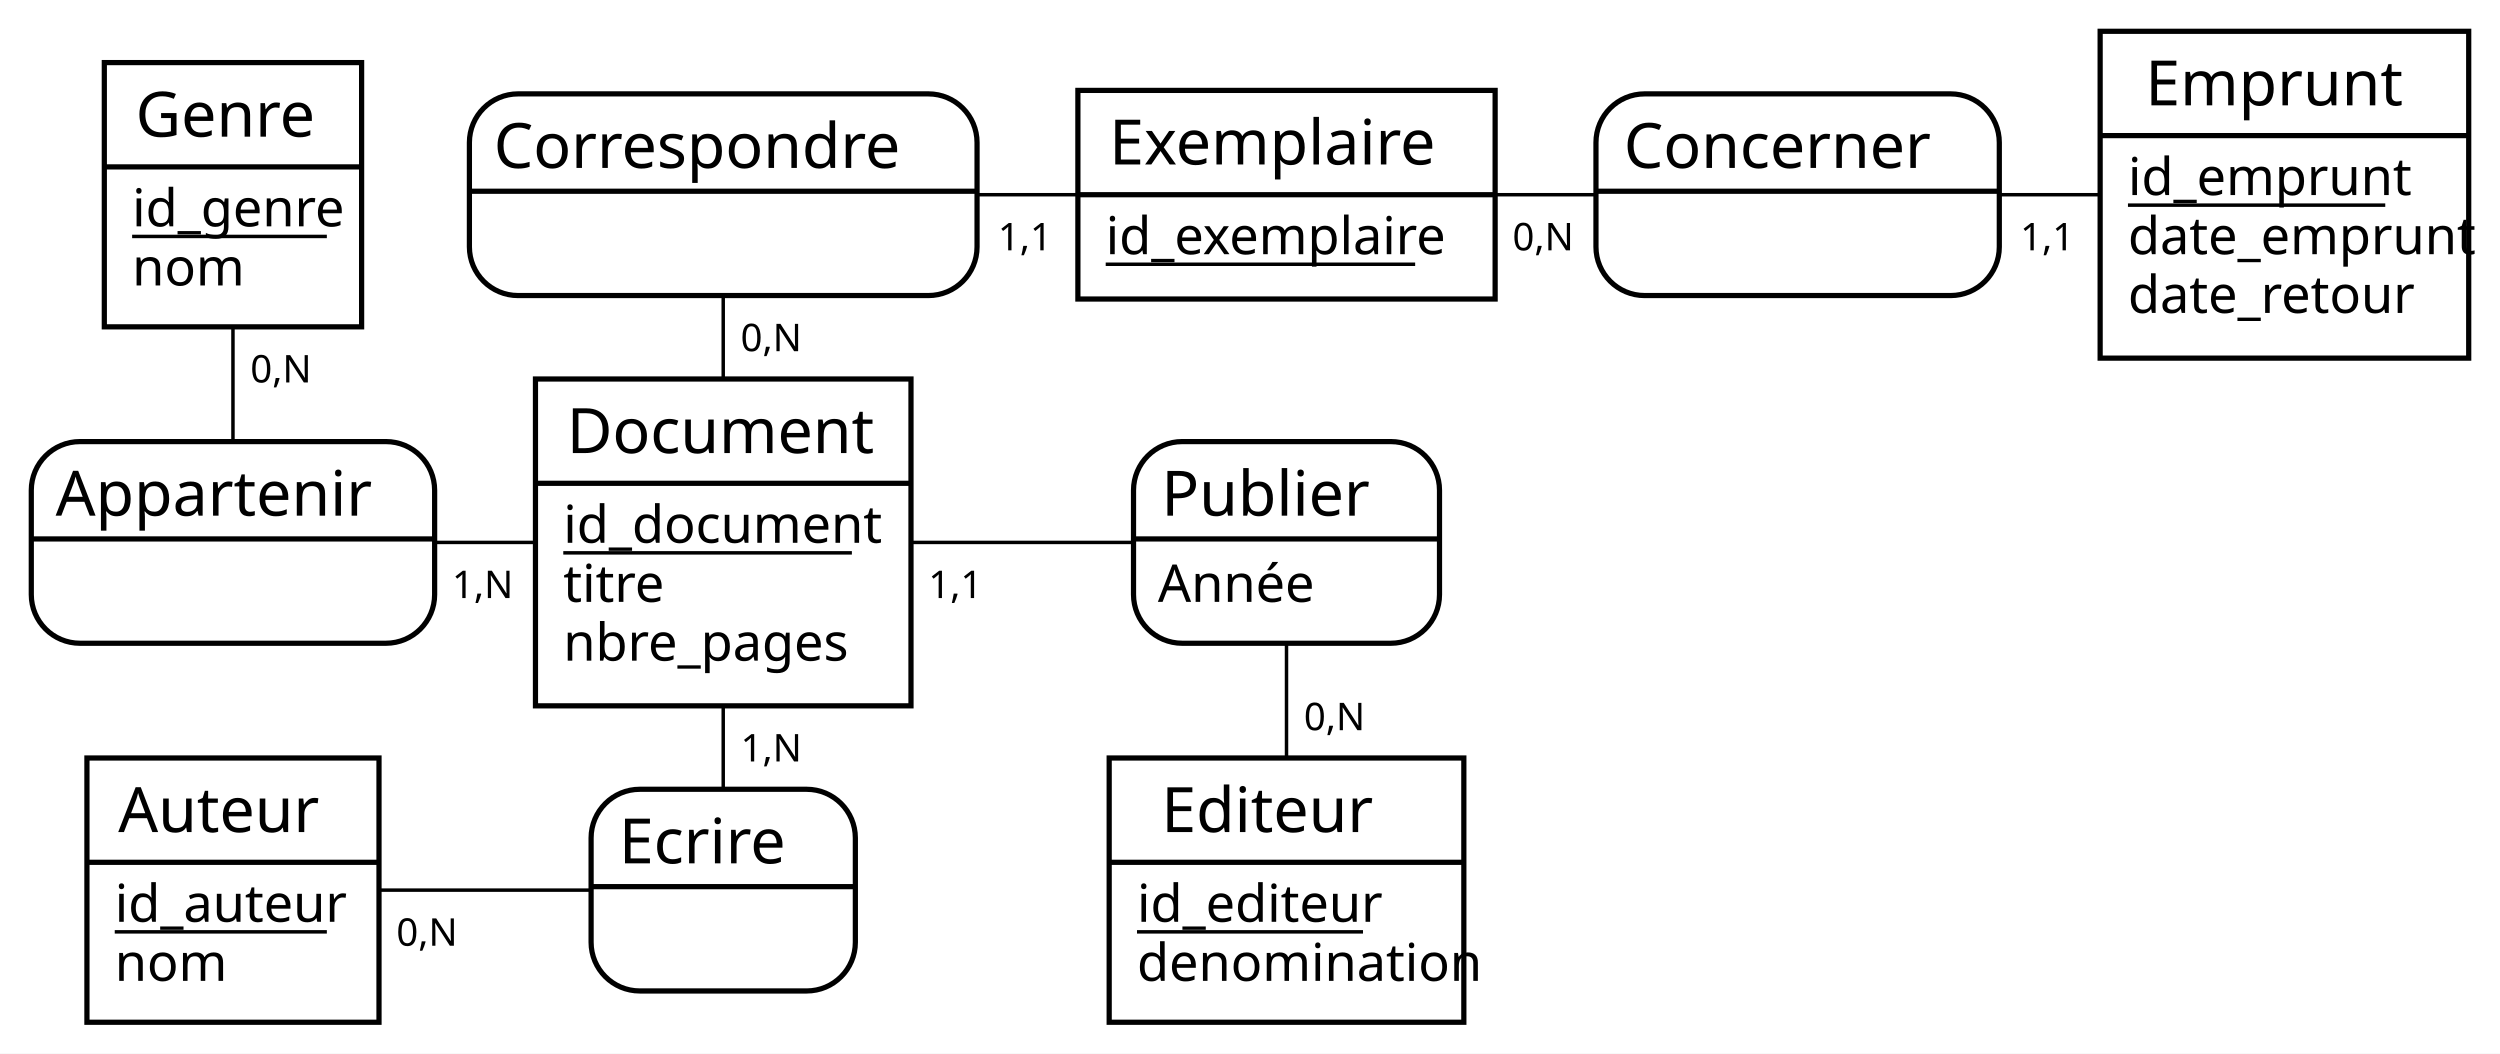
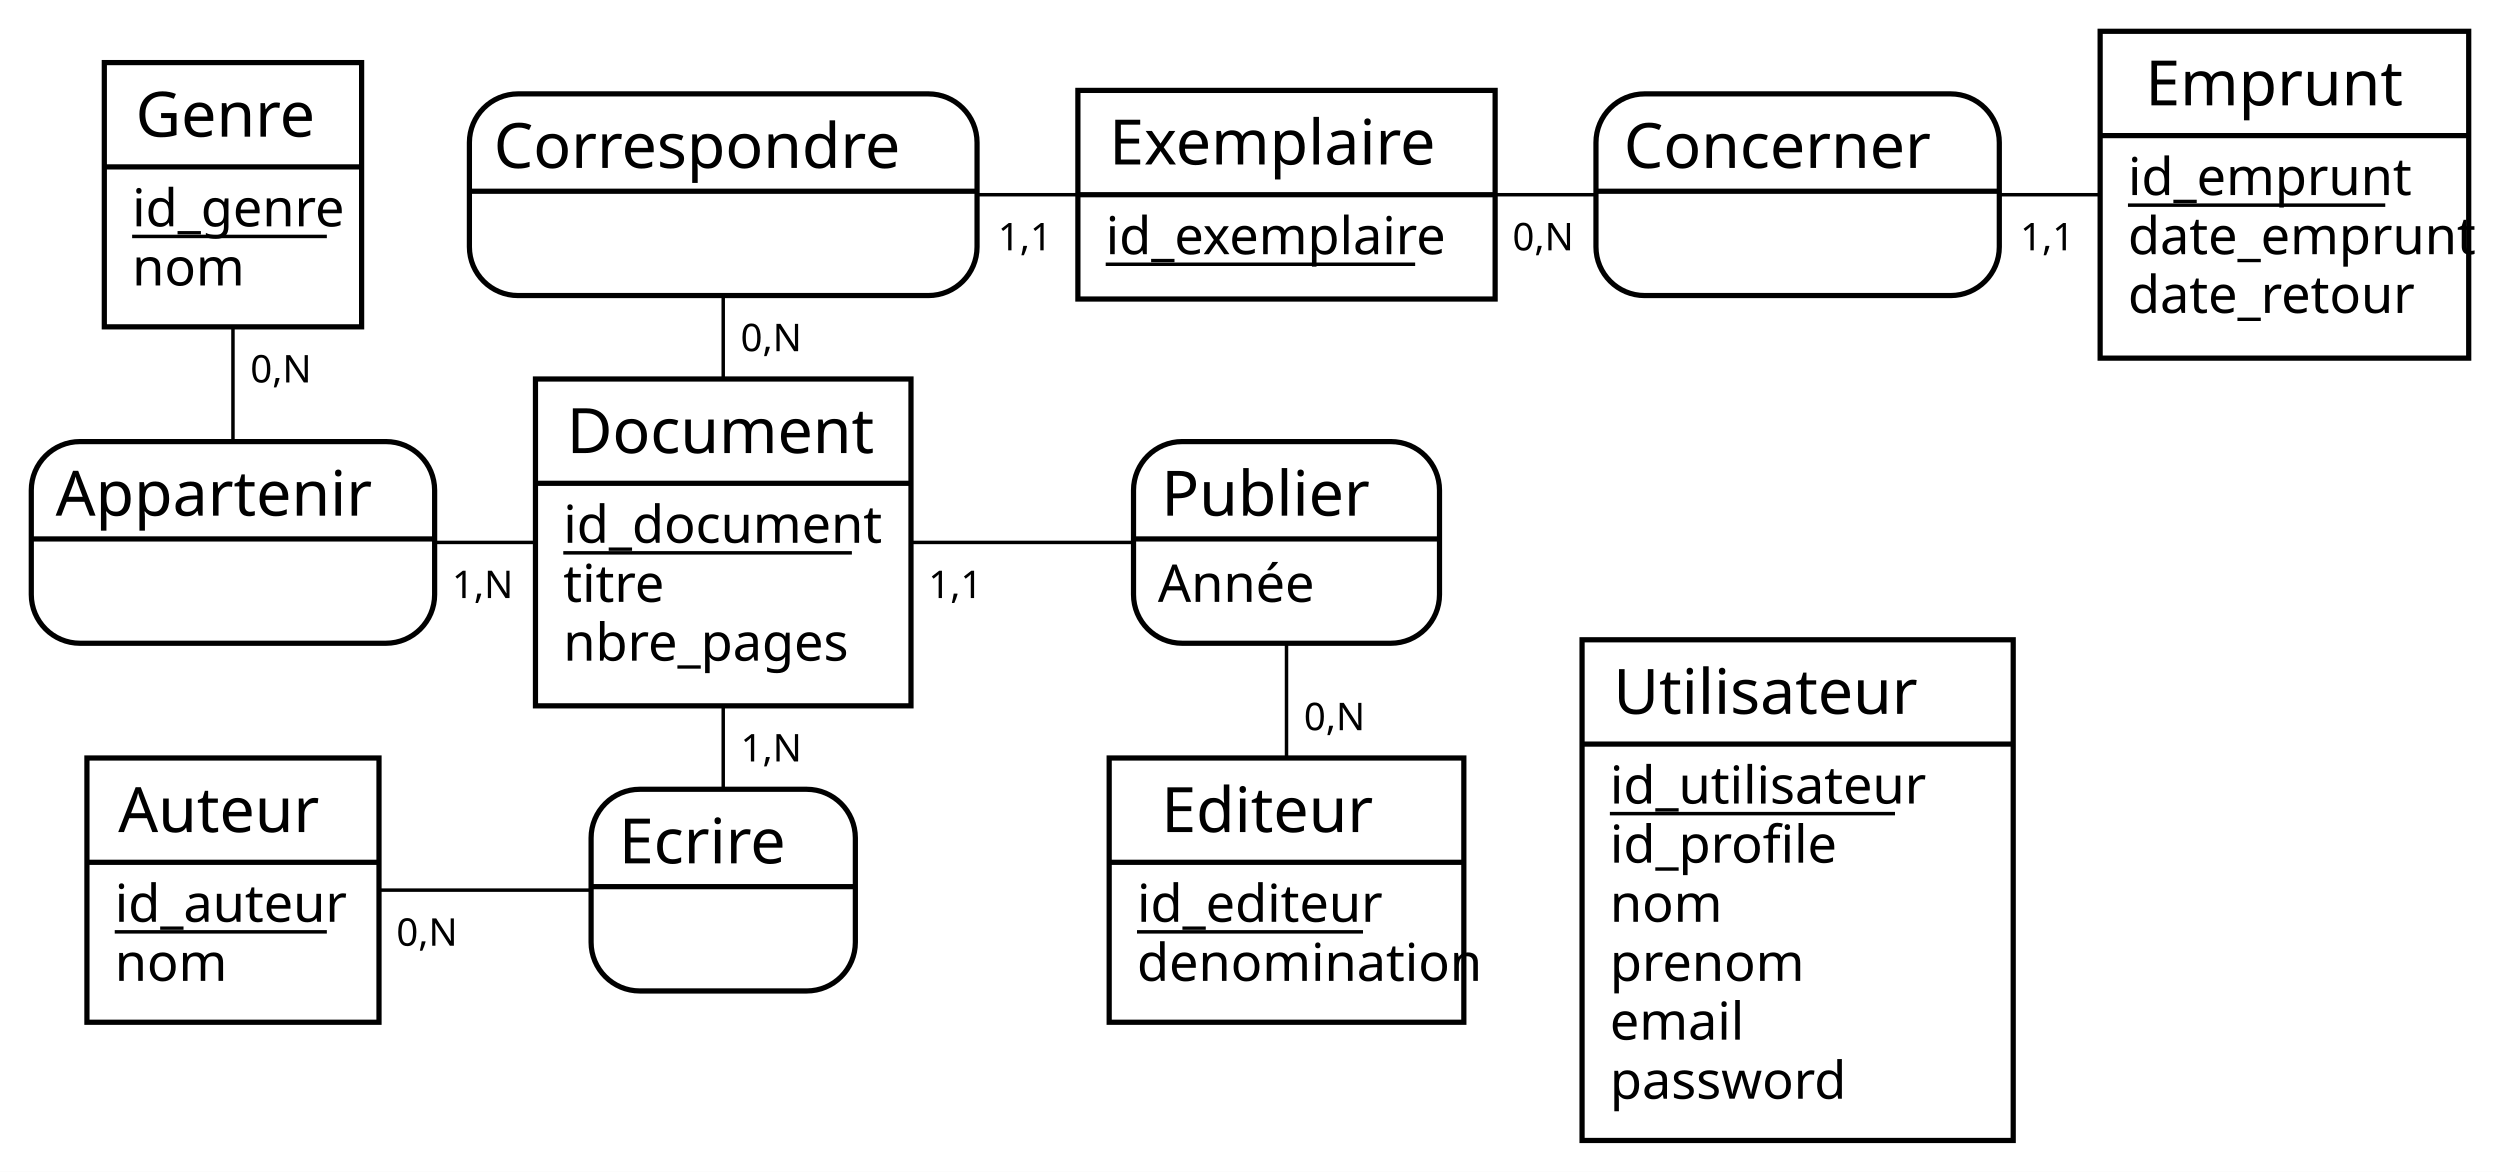
- <svg xmlns="http://www.w3.org/2000/svg" width="719" height="303" viewBox="0 0 719 303">
-   <rect id="frame" x="0" y="0" width="719" height="303" fill="#FFF" stroke="none" stroke-width="0" />
+ <svg xmlns="http://www.w3.org/2000/svg" width="719" height="337" viewBox="0 0 719 337">
+   <rect id="frame" x="0" y="0" width="719" height="337" fill="#FFF" stroke="none" stroke-width="0" />
  <g>
    <line x1="208" y1="156" x2="208" y2="56" stroke="#000" stroke-width="1" />
    <text x="213" y="101" fill="#000" font-family="Futura" font-size="11">0,N</text>
    <line x1="370" y1="56" x2="208" y2="56" stroke="#000" stroke-width="1" />
    <text x="287" y="72" fill="#000" font-family="Futura" font-size="11">1,1</text>
    <g>
      <path d="M267 27 a14 14 90 0 1 14 14 V55 h-146 V41 a14 14 90 0 1 14 -14" fill="#FFF" stroke="#FFF" stroke-width="0" />
      <path d="M281 55 v16 a14 14 90 0 1 -14 14 H149 a14 14 90 0 1 -14 -14 V55 H146" fill="#FFF" stroke="#FFF" stroke-width="0" />
      <rect x="135" y="27" width="146" height="58" fill="none" rx="14" stroke="#000" stroke-width="1.5" />
      <line x1="135" y1="55" x2="281" y2="55" stroke="#000" stroke-width="1.5" />
      <text x="142" y="48.3" fill="#000" font-family="Copperplate" font-size="18">Correspondre</text>
    </g>
  </g>
  <g>
    <line x1="657" y1="56" x2="517" y2="56" stroke="#000" stroke-width="1" />
    <text x="581" y="72" fill="#000" font-family="Futura" font-size="11">1,1</text>
    <line x1="370" y1="56" x2="517" y2="56" stroke="#000" stroke-width="1" />
    <text x="435" y="72" fill="#000" font-family="Futura" font-size="11">0,N</text>
    <g>
      <path d="M561 27 a14 14 90 0 1 14 14 V55 h-116 V41 a14 14 90 0 1 14 -14" fill="#FFF" stroke="#FFF" stroke-width="0" />
      <path d="M575 55 v16 a14 14 90 0 1 -14 14 H473 a14 14 90 0 1 -14 -14 V55 H116" fill="#FFF" stroke="#FFF" stroke-width="0" />
      <rect x="459" y="27" width="116" height="58" fill="none" rx="14" stroke="#000" stroke-width="1.5" />
      <line x1="459" y1="55" x2="575" y2="55" stroke="#000" stroke-width="1.5" />
      <text x="467" y="48.3" fill="#000" font-family="Copperplate" font-size="18">Concerner</text>
    </g>
  </g>
  <g>
    <line x1="208" y1="156" x2="67" y2="156" stroke="#000" stroke-width="1" />
    <text x="130" y="172" fill="#000" font-family="Futura" font-size="11">1,N</text>
    <line x1="67" y1="56" x2="67" y2="156" stroke="#000" stroke-width="1" />
    <text x="72" y="110" fill="#000" font-family="Futura" font-size="11">0,N</text>
    <g>
      <path d="M111 127 a14 14 90 0 1 14 14 V155 h-116 V141 a14 14 90 0 1 14 -14" fill="#FFF" stroke="#FFF" stroke-width="0" />
      <path d="M125 155 v16 a14 14 90 0 1 -14 14 H23 a14 14 90 0 1 -14 -14 V155 H116" fill="#FFF" stroke="#FFF" stroke-width="0" />
      <rect x="9" y="127" width="116" height="58" fill="none" rx="14" stroke="#000" stroke-width="1.5" />
      <line x1="9" y1="155" x2="125" y2="155" stroke="#000" stroke-width="1.5" />
      <text x="16" y="148.3" fill="#000" font-family="Copperplate" font-size="18">Appartenir</text>
    </g>
  </g>
  <g>
    <line x1="208" y1="156" x2="370" y2="156" stroke="#000" stroke-width="1" />
    <text x="267" y="172" fill="#000" font-family="Futura" font-size="11">1,1</text>
    <line x1="370" y1="256" x2="370" y2="156" stroke="#000" stroke-width="1" />
    <text x="375" y="210" fill="#000" font-family="Futura" font-size="11">0,N</text>
    <g>
      <path d="M400 127 a14 14 90 0 1 14 14 V155 h-88 V141 a14 14 90 0 1 14 -14" fill="#FFF" stroke="#FFF" stroke-width="0" />
      <path d="M414 155 v16 a14 14 90 0 1 -14 14 H340 a14 14 90 0 1 -14 -14 V155 H88" fill="#FFF" stroke="#FFF" stroke-width="0" />
      <rect x="326" y="127" width="88" height="58" fill="none" rx="14" stroke="#000" stroke-width="1.5" />
      <line x1="326" y1="155" x2="414" y2="155" stroke="#000" stroke-width="1.5" />
      <text x="334" y="148.3" fill="#000" font-family="Copperplate" font-size="18">Publier</text>
      <text x="333" y="173.1" fill="#000" font-family="Gill Sans" font-size="15">Année</text>
    </g>
  </g>
  <g>
    <line x1="67" y1="256" x2="208" y2="256" stroke="#000" stroke-width="1" />
    <text x="114" y="272" fill="#000" font-family="Futura" font-size="11">0,N</text>
    <line x1="208" y1="156" x2="208" y2="256" stroke="#000" stroke-width="1" />
    <text x="213" y="219" fill="#000" font-family="Futura" font-size="11">1,N</text>
    <g>
      <path d="M232 227 a14 14 90 0 1 14 14 V255 h-76 V241 a14 14 90 0 1 14 -14" fill="#FFF" stroke="#FFF" stroke-width="0" />
      <path d="M246 255 v16 a14 14 90 0 1 -14 14 H184 a14 14 90 0 1 -14 -14 V255 H76" fill="#FFF" stroke="#FFF" stroke-width="0" />
      <rect x="170" y="227" width="76" height="58" fill="none" rx="14" stroke="#000" stroke-width="1.5" />
      <line x1="170" y1="255" x2="246" y2="255" stroke="#000" stroke-width="1.5" />
      <text x="178" y="248.3" fill="#000" font-family="Copperplate" font-size="18">Ecrire</text>
    </g>
  </g>
  <g>
    <g>
      <rect x="30" y="18" width="74" height="30" fill="#FFF" stroke="#FFF" stroke-width="0" opacity="1" />
      <rect x="30" y="48" width="74" height="46" fill="#FFF" stroke="#FFF" stroke-width="0" opacity="1" />
      <rect x="30" y="18" width="74" height="76" fill="none" stroke="#000" stroke-width="1.5" opacity="1" />
      <line x1="30" y1="48" x2="104" y2="48" stroke="#000" stroke-width="1.5" />
    </g>
    <text x="39" y="39.3" fill="#000" font-family="Copperplate" font-size="18">Genre</text>
    <text x="38" y="65.1" fill="#000" font-family="Gill Sans" font-size="15">id_genre</text>
    <line x1="38" y1="68" x2="94" y2="68" stroke="#000" stroke-width="1" />
    <text x="38" y="82.1" fill="#000" font-family="Gill Sans" font-size="15">nom</text>
  </g>
  <g>
    <g>
      <rect x="310" y="26" width="120" height="30" fill="#FFF" stroke="#FFF" stroke-width="0" opacity="1" />
      <rect x="310" y="56" width="120" height="30" fill="#FFF" stroke="#FFF" stroke-width="0" opacity="1" />
      <rect x="310" y="26" width="120" height="60" fill="none" stroke="#000" stroke-width="1.5" opacity="1" />
      <line x1="310" y1="56" x2="430" y2="56" stroke="#000" stroke-width="1.5" />
    </g>
    <text x="319" y="47.3" fill="#000" font-family="Copperplate" font-size="18">Exemplaire</text>
    <text x="318" y="73.1" fill="#000" font-family="Gill Sans" font-size="15">id_exemplaire</text>
    <line x1="318" y1="76" x2="407" y2="76" stroke="#000" stroke-width="1" />
  </g>
  <g>
    <g>
      <rect x="604" y="9" width="106" height="30" fill="#FFF" stroke="#FFF" stroke-width="0" opacity="1" />
      <rect x="604" y="39" width="106" height="64" fill="#FFF" stroke="#FFF" stroke-width="0" opacity="1" />
      <rect x="604" y="9" width="106" height="94" fill="none" stroke="#000" stroke-width="1.5" opacity="1" />
      <line x1="604" y1="39" x2="710" y2="39" stroke="#000" stroke-width="1.5" />
    </g>
    <text x="617" y="30.3" fill="#000" font-family="Copperplate" font-size="18">Emprunt</text>
    <text x="612" y="56.1" fill="#000" font-family="Gill Sans" font-size="15">id_emprunt</text>
    <line x1="612" y1="59" x2="686" y2="59" stroke="#000" stroke-width="1" />
    <text x="612" y="73.1" fill="#000" font-family="Gill Sans" font-size="15">date_emprunt</text>
    <text x="612" y="90" fill="#000" font-family="Gill Sans" font-size="15">date_retour</text>
  </g>
  <g>
    <g>
      <rect x="154" y="109" width="108" height="30" fill="#FFF" stroke="#FFF" stroke-width="0" opacity="1" />
      <rect x="154" y="139" width="108" height="64" fill="#FFF" stroke="#FFF" stroke-width="0" opacity="1" />
      <rect x="154" y="109" width="108" height="94" fill="none" stroke="#000" stroke-width="1.5" opacity="1" />
      <line x1="154" y1="139" x2="262" y2="139" stroke="#000" stroke-width="1.5" />
    </g>
    <text x="163" y="130.3" fill="#000" font-family="Copperplate" font-size="18">Document</text>
    <text x="162" y="156.1" fill="#000" font-family="Gill Sans" font-size="15">id_document</text>
    <line x1="162" y1="159" x2="245" y2="159" stroke="#000" stroke-width="1" />
    <text x="162" y="173.1" fill="#000" font-family="Gill Sans" font-size="15">titre</text>
    <text x="162" y="190" fill="#000" font-family="Gill Sans" font-size="15">nbre_pages</text>
  </g>
  <g>
    <g>
      <rect x="25" y="218" width="84" height="30" fill="#FFF" stroke="#FFF" stroke-width="0" opacity="1" />
      <rect x="25" y="248" width="84" height="46" fill="#FFF" stroke="#FFF" stroke-width="0" opacity="1" />
      <rect x="25" y="218" width="84" height="76" fill="none" stroke="#000" stroke-width="1.5" opacity="1" />
      <line x1="25" y1="248" x2="109" y2="248" stroke="#000" stroke-width="1.5" />
    </g>
    <text x="34" y="239.3" fill="#000" font-family="Copperplate" font-size="18">Auteur</text>
    <text x="33" y="265.1" fill="#000" font-family="Gill Sans" font-size="15">id_auteur</text>
    <line x1="33" y1="268" x2="94" y2="268" stroke="#000" stroke-width="1" />
    <text x="33" y="282.1" fill="#000" font-family="Gill Sans" font-size="15">nom</text>
  </g>
  <g>
    <g>
      <rect x="319" y="218" width="102" height="30" fill="#FFF" stroke="#FFF" stroke-width="0" opacity="1" />
      <rect x="319" y="248" width="102" height="46" fill="#FFF" stroke="#FFF" stroke-width="0" opacity="1" />
      <rect x="319" y="218" width="102" height="76" fill="none" stroke="#000" stroke-width="1.5" opacity="1" />
      <line x1="319" y1="248" x2="421" y2="248" stroke="#000" stroke-width="1.5" />
    </g>
    <text x="334" y="239.3" fill="#000" font-family="Copperplate" font-size="18">Editeur</text>
    <text x="327" y="265.1" fill="#000" font-family="Gill Sans" font-size="15">id_editeur</text>
    <line x1="327" y1="268" x2="392" y2="268" stroke="#000" stroke-width="1" />
    <text x="327" y="282.1" fill="#000" font-family="Gill Sans" font-size="15">denomination</text>
  </g>
+   <g>
+     <g>
+       <rect x="455" y="184" width="124" height="30" fill="#FFF" stroke="#FFF" stroke-width="0" opacity="1" />
+       <rect x="455" y="214" width="124" height="114" fill="#FFF" stroke="#FFF" stroke-width="0" opacity="1" />
+       <rect x="455" y="184" width="124" height="144" fill="none" stroke="#000" stroke-width="1.5" opacity="1" />
+       <line x1="455" y1="214" x2="579" y2="214" stroke="#000" stroke-width="1.5" />
+     </g>
+     <text x="464" y="205.3" fill="#000" font-family="Copperplate" font-size="18">Utilisateur</text>
+     <text x="463" y="231.1" fill="#000" font-family="Gill Sans" font-size="15">id_utilisateur</text>
+     <line x1="463" y1="234" x2="545" y2="234" stroke="#000" stroke-width="1" />
+     <text x="463" y="248.1" fill="#000" font-family="Gill Sans" font-size="15">id_profile</text>
+     <text x="463" y="265.1" fill="#000" font-family="Gill Sans" font-size="15">nom</text>
+     <text x="463" y="282.1" fill="#000" font-family="Gill Sans" font-size="15">prenom</text>
+     <text x="463" y="299" fill="#000" font-family="Gill Sans" font-size="15">email</text>
+     <text x="463" y="316" fill="#000" font-family="Gill Sans" font-size="15">password</text>
+   </g>
</svg>
